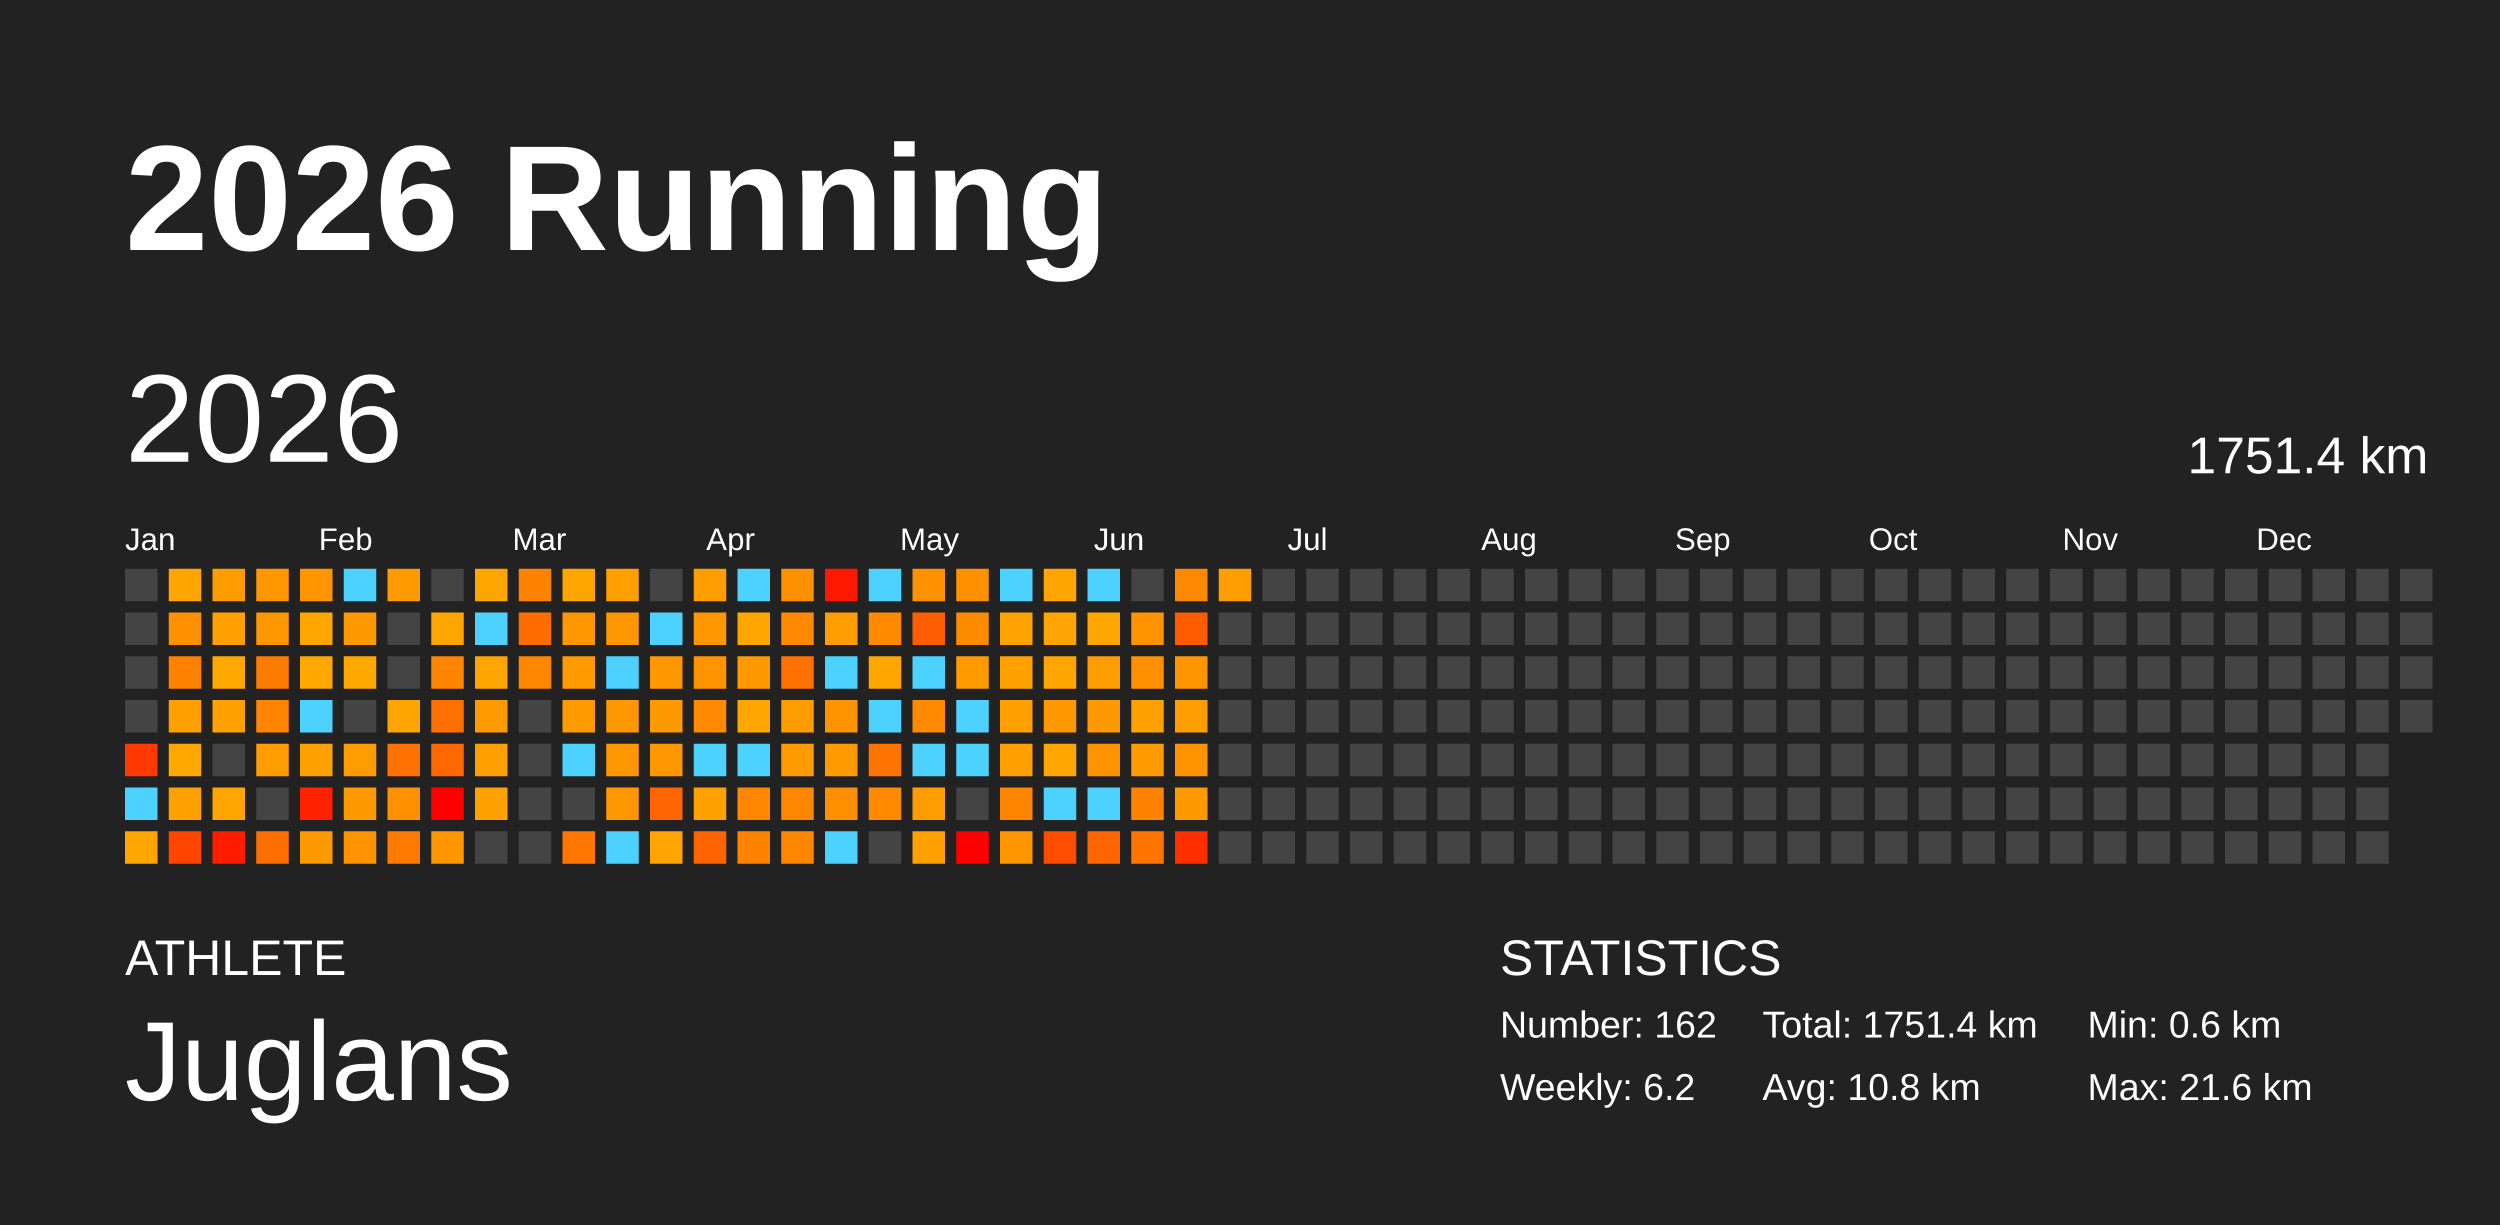
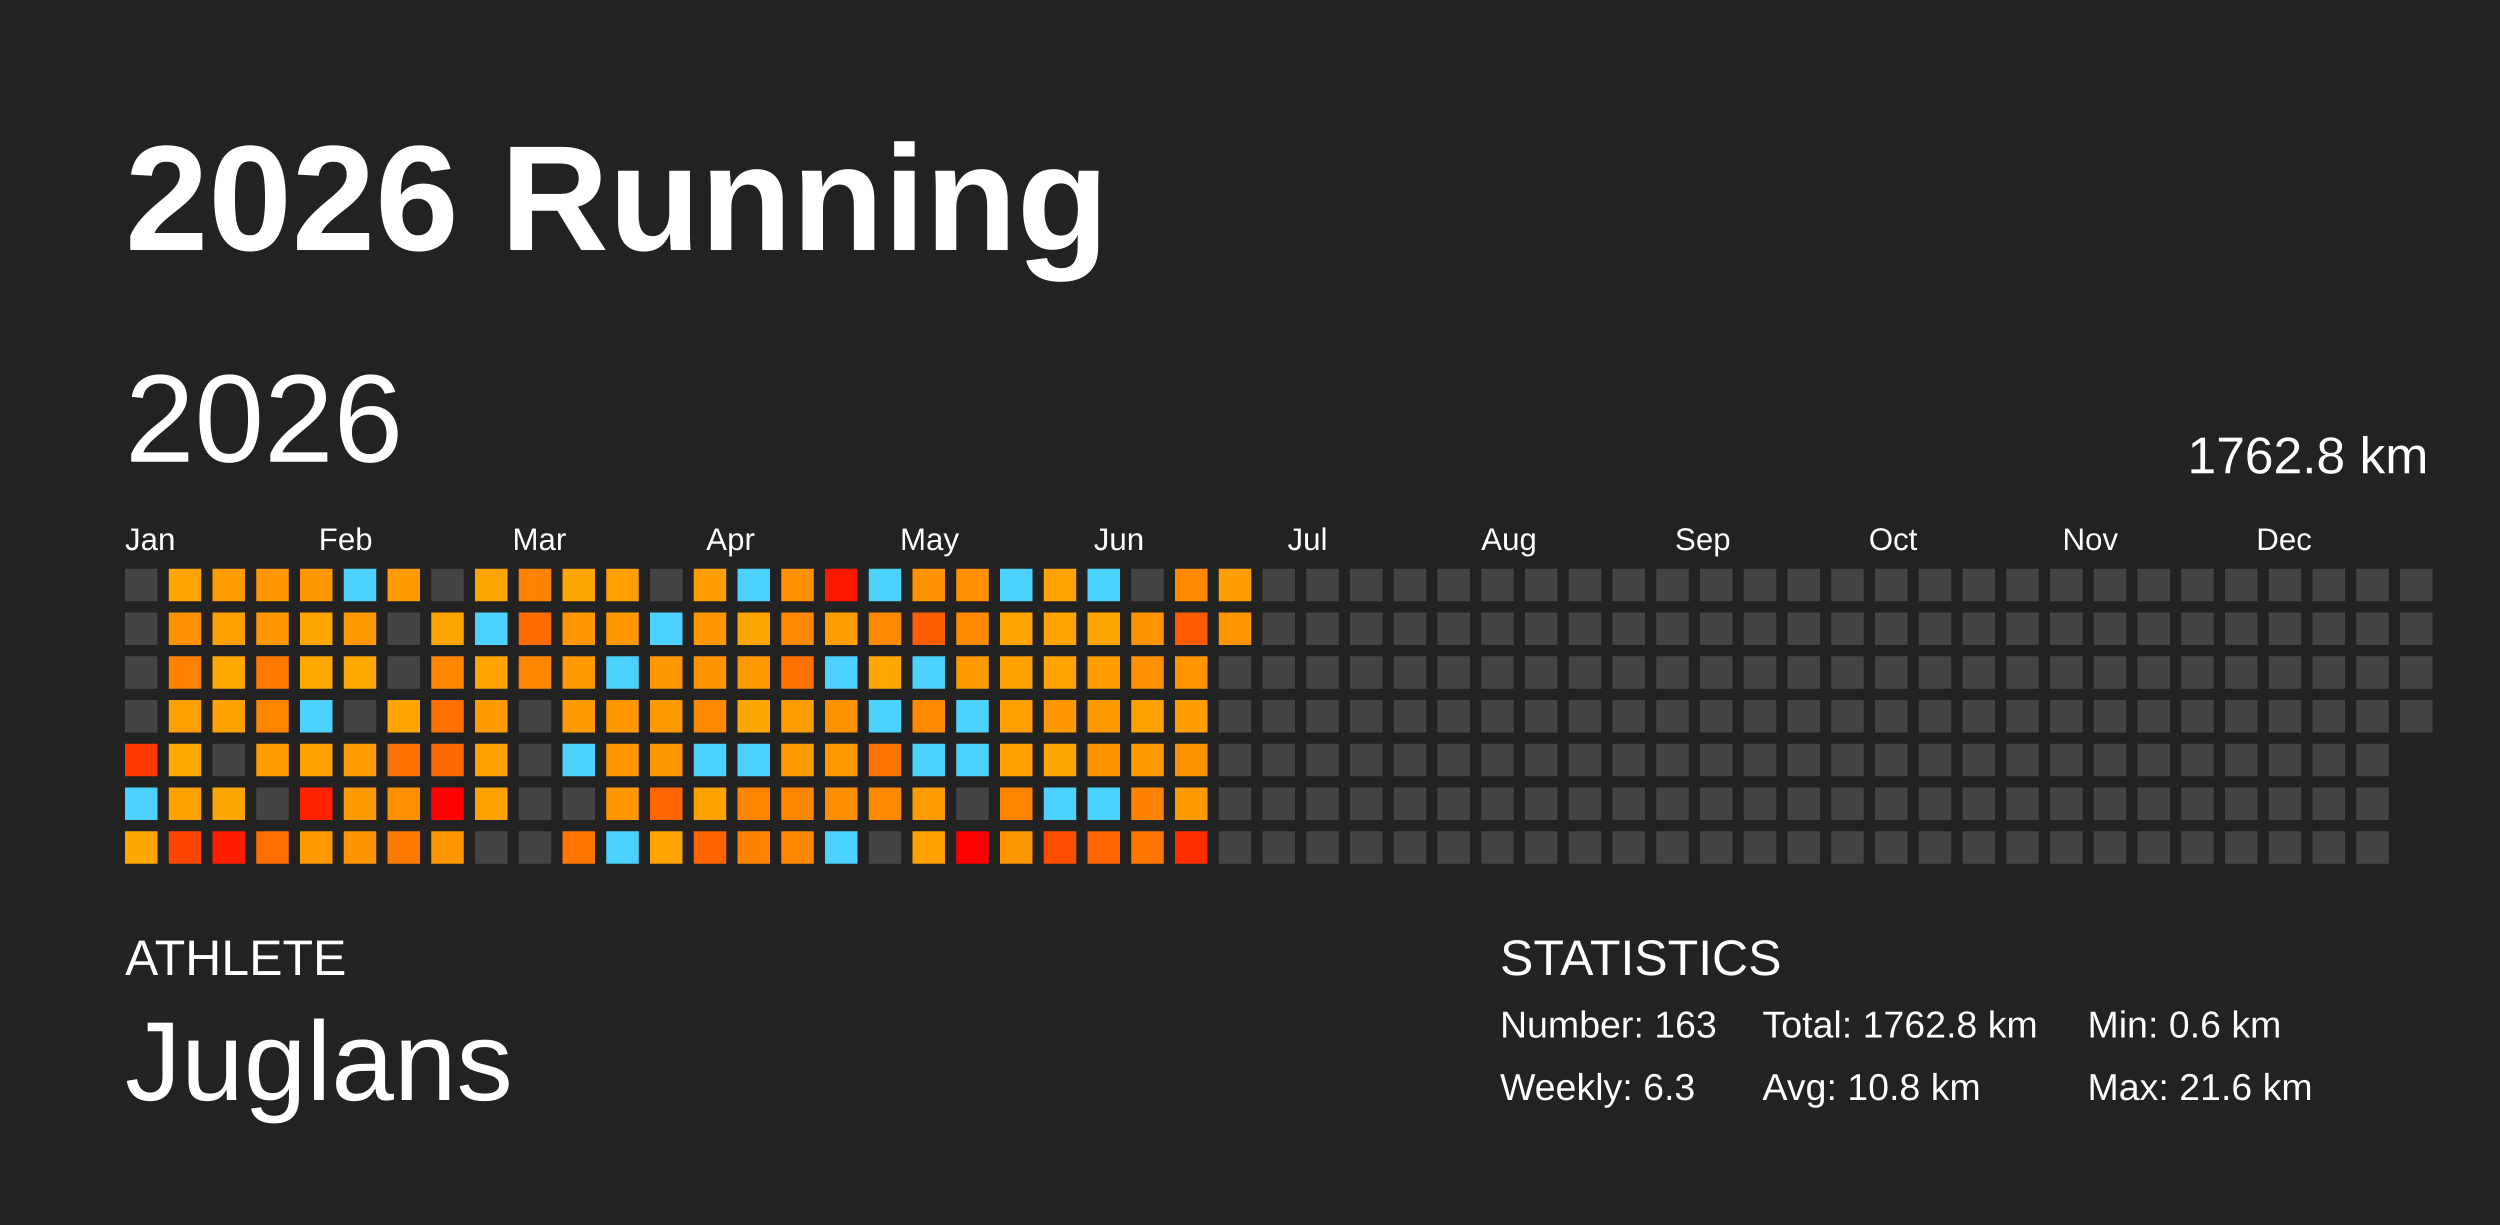
<svg xmlns="http://www.w3.org/2000/svg" baseProfile="full" height="98mm" version="1.1" viewBox="0,0,200,98" width="200mm">
  <defs />
  <rect fill="#222222" height="98" width="200" x="0" y="0" />
  <text fill="#FFFFFF" style="font-size:12px; font-family:Arial; font-weight:bold;" x="10" y="20">2026 Running</text>
  <text fill="#FFFFFF" style="font-size:4px; font-family:Arial" x="10" y="78">ATHLETE</text>
  <text fill="#FFFFFF" style="font-size:9px; font-family:Arial" x="10" y="88">Juglans</text>
  <text fill="#FFFFFF" style="font-size:4px; font-family:Arial" x="120" y="78">STATISTICS</text>
-   <text fill="#FFFFFF" style="font-size:3px; font-family:Arial" x="120" y="83">Number: 162</text>
-   <text fill="#FFFFFF" style="font-size:3px; font-family:Arial" x="120" y="88">Weekly: 6.2</text>
-   <text fill="#FFFFFF" style="font-size:3px; font-family:Arial" x="141" y="83">Total: 1751.4 km</text>
+   <text fill="#FFFFFF" style="font-size:3px; font-family:Arial" x="120" y="83">Number: 163</text>
+   <text fill="#FFFFFF" style="font-size:3px; font-family:Arial" x="120" y="88">Weekly: 6.3</text>
+   <text fill="#FFFFFF" style="font-size:3px; font-family:Arial" x="141" y="83">Total: 1762.8 km</text>
  <text fill="#FFFFFF" style="font-size:3px; font-family:Arial" x="141" y="88">Avg: 10.8 km</text>
  <text fill="#FFFFFF" style="font-size:3px; font-family:Arial" x="167" y="83">Min: 0.6 km</text>
  <text fill="#FFFFFF" style="font-size:3px; font-family:Arial" x="167" y="88">Max: 21.6 km</text>
  <text dominant-baseline="hanging" fill="#FFFFFF" style="font-size:10.0px; font-family:Arial;" x="10" y="30">2026</text>
-   <text dominant-baseline="hanging" fill="#FFFFFF" style="font-size:4.125px; font-family:Arial;" x="175" y="35">1751.4 km</text>
+   <text dominant-baseline="hanging" fill="#FFFFFF" style="font-size:4.125px; font-family:Arial;" x="175" y="35">1762.8 km</text>
  <text fill="#FFFFFF" style="font-size:2.5px; font-family:Arial" x="10.0" y="44">Jan</text>
  <text fill="#FFFFFF" style="font-size:2.5px; font-family:Arial" x="25.5" y="44">Feb</text>
  <text fill="#FFFFFF" style="font-size:2.5px; font-family:Arial" x="41.0" y="44">Mar</text>
  <text fill="#FFFFFF" style="font-size:2.5px; font-family:Arial" x="56.5" y="44">Apr</text>
  <text fill="#FFFFFF" style="font-size:2.5px; font-family:Arial" x="72.0" y="44">May</text>
  <text fill="#FFFFFF" style="font-size:2.5px; font-family:Arial" x="87.5" y="44">Jun</text>
  <text fill="#FFFFFF" style="font-size:2.5px; font-family:Arial" x="103.0" y="44">Jul</text>
  <text fill="#FFFFFF" style="font-size:2.5px; font-family:Arial" x="118.5" y="44">Aug</text>
  <text fill="#FFFFFF" style="font-size:2.5px; font-family:Arial" x="134.0" y="44">Sep</text>
  <text fill="#FFFFFF" style="font-size:2.5px; font-family:Arial" x="149.5" y="44">Oct</text>
  <text fill="#FFFFFF" style="font-size:2.5px; font-family:Arial" x="165.0" y="44">Nov</text>
  <text fill="#FFFFFF" style="font-size:2.5px; font-family:Arial" x="180.5" y="44">Dec</text>
  <rect fill="#444444" height="2.6" width="2.6" x="10.0" y="45.5" />
  <rect fill="#444444" height="2.6" width="2.6" x="10.0" y="49.0" />
  <rect fill="#444444" height="2.6" width="2.6" x="10.0" y="52.5" />
  <rect fill="#444444" height="2.6" width="2.6" x="10.0" y="56.0" />
  <rect fill="#ff3900" height="2.6" width="2.6" x="10.0" y="59.5" />
  <rect fill="#4dd2ff" height="2.6" width="2.6" x="10.0" y="63.0" />
  <rect fill="#ffa700" height="2.6" width="2.6" x="10.0" y="66.5" />
  <rect fill="#ffa400" height="2.6" width="2.6" x="13.5" y="45.5" />
  <rect fill="#ff9100" height="2.6" width="2.6" x="13.5" y="49.0" />
  <rect fill="#ff8100" height="2.6" width="2.6" x="13.5" y="52.5" />
  <rect fill="#ffa000" height="2.6" width="2.6" x="13.5" y="56.0" />
  <rect fill="#ffa900" height="2.6" width="2.6" x="13.5" y="59.5" />
  <rect fill="#ffa200" height="2.6" width="2.6" x="13.5" y="63.0" />
  <rect fill="#ff4500" height="2.6" width="2.6" x="13.5" y="66.5" />
  <rect fill="#ff9c00" height="2.6" width="2.6" x="17.0" y="45.5" />
  <rect fill="#ffa000" height="2.6" width="2.6" x="17.0" y="49.0" />
  <rect fill="#ffa800" height="2.6" width="2.6" x="17.0" y="52.5" />
  <rect fill="#ffa100" height="2.6" width="2.6" x="17.0" y="56.0" />
  <rect fill="#444444" height="2.6" width="2.6" x="17.0" y="59.5" />
  <rect fill="#ffa500" height="2.6" width="2.6" x="17.0" y="63.0" />
  <rect fill="#ff1d00" height="2.6" width="2.6" x="17.0" y="66.5" />
  <rect fill="#ff9800" height="2.6" width="2.6" x="20.5" y="45.5" />
  <rect fill="#ff9700" height="2.6" width="2.6" x="20.5" y="49.0" />
  <rect fill="#ff7b00" height="2.6" width="2.6" x="20.5" y="52.5" />
  <rect fill="#ff8400" height="2.6" width="2.6" x="20.5" y="56.0" />
  <rect fill="#ff9c00" height="2.6" width="2.6" x="20.5" y="59.5" />
  <rect fill="#444444" height="2.6" width="2.6" x="20.5" y="63.0" />
  <rect fill="#ff6e00" height="2.6" width="2.6" x="20.5" y="66.5" />
  <rect fill="#ff9600" height="2.6" width="2.6" x="24.0" y="45.5" />
  <rect fill="#ffa500" height="2.6" width="2.6" x="24.0" y="49.0" />
  <rect fill="#ffa800" height="2.6" width="2.6" x="24.0" y="52.5" />
  <rect fill="#4dd2ff" height="2.6" width="2.6" x="24.0" y="56.0" />
  <rect fill="#ffa200" height="2.6" width="2.6" x="24.0" y="59.5" />
  <rect fill="#ff2200" height="2.6" width="2.6" x="24.0" y="63.0" />
  <rect fill="#ff9900" height="2.6" width="2.6" x="24.0" y="66.5" />
  <rect fill="#4dd2ff" height="2.6" width="2.6" x="27.5" y="45.5" />
  <rect fill="#ff9900" height="2.6" width="2.6" x="27.5" y="49.0" />
  <rect fill="#ffa800" height="2.6" width="2.6" x="27.5" y="52.5" />
  <rect fill="#444444" height="2.6" width="2.6" x="27.5" y="56.0" />
  <rect fill="#ff9d00" height="2.6" width="2.6" x="27.5" y="59.5" />
  <rect fill="#ff9900" height="2.6" width="2.6" x="27.5" y="63.0" />
  <rect fill="#ff9300" height="2.6" width="2.6" x="27.5" y="66.5" />
  <rect fill="#ff9a00" height="2.6" width="2.6" x="31.0" y="45.5" />
  <rect fill="#444444" height="2.6" width="2.6" x="31.0" y="49.0" />
  <rect fill="#444444" height="2.6" width="2.6" x="31.0" y="52.5" />
  <rect fill="#ffa400" height="2.6" width="2.6" x="31.0" y="56.0" />
  <rect fill="#ff7100" height="2.6" width="2.6" x="31.0" y="59.5" />
  <rect fill="#ff9000" height="2.6" width="2.6" x="31.0" y="63.0" />
  <rect fill="#ff7b00" height="2.6" width="2.6" x="31.0" y="66.5" />
  <rect fill="#444444" height="2.6" width="2.6" x="34.5" y="45.5" />
  <rect fill="#ffa500" height="2.6" width="2.6" x="34.5" y="49.0" />
  <rect fill="#ff8400" height="2.6" width="2.6" x="34.5" y="52.5" />
  <rect fill="#ff7000" height="2.6" width="2.6" x="34.5" y="56.0" />
  <rect fill="#ff6700" height="2.6" width="2.6" x="34.5" y="59.5" />
  <rect fill="red" height="2.6" width="2.6" x="34.5" y="63.0" />
  <rect fill="#ff9600" height="2.6" width="2.6" x="34.5" y="66.5" />
  <rect fill="#ffa500" height="2.6" width="2.6" x="38.0" y="45.5" />
  <rect fill="#4dd2ff" height="2.6" width="2.6" x="38.0" y="49.0" />
  <rect fill="#ffa400" height="2.6" width="2.6" x="38.0" y="52.5" />
  <rect fill="#ff9b00" height="2.6" width="2.6" x="38.0" y="56.0" />
  <rect fill="#ff9f00" height="2.6" width="2.6" x="38.0" y="59.5" />
  <rect fill="#ffa200" height="2.6" width="2.6" x="38.0" y="63.0" />
  <rect fill="#444444" height="2.6" width="2.6" x="38.0" y="66.5" />
  <rect fill="#ff8300" height="2.6" width="2.6" x="41.5" y="45.5" />
  <rect fill="#ff6d00" height="2.6" width="2.6" x="41.5" y="49.0" />
  <rect fill="#ff8600" height="2.6" width="2.6" x="41.5" y="52.5" />
  <rect fill="#444444" height="2.6" width="2.6" x="41.5" y="56.0" />
  <rect fill="#444444" height="2.6" width="2.6" x="41.5" y="59.5" />
  <rect fill="#444444" height="2.6" width="2.6" x="41.5" y="63.0" />
  <rect fill="#444444" height="2.6" width="2.6" x="41.5" y="66.5" />
  <rect fill="#ffa500" height="2.6" width="2.6" x="45.0" y="45.5" />
  <rect fill="#ff9800" height="2.6" width="2.6" x="45.0" y="49.0" />
  <rect fill="#ff9a00" height="2.6" width="2.6" x="45.0" y="52.5" />
  <rect fill="#ff9b00" height="2.6" width="2.6" x="45.0" y="56.0" />
  <rect fill="#4dd2ff" height="2.6" width="2.6" x="45.0" y="59.5" />
  <rect fill="#444444" height="2.6" width="2.6" x="45.0" y="63.0" />
  <rect fill="#ff7700" height="2.6" width="2.6" x="45.0" y="66.5" />
  <rect fill="#ffa000" height="2.6" width="2.6" x="48.5" y="45.5" />
  <rect fill="#ff9800" height="2.6" width="2.6" x="48.5" y="49.0" />
  <rect fill="#4dd2ff" height="2.6" width="2.6" x="48.5" y="52.5" />
  <rect fill="#ff9800" height="2.6" width="2.6" x="48.5" y="56.0" />
  <rect fill="#ff9700" height="2.6" width="2.6" x="48.5" y="59.5" />
  <rect fill="#ff9800" height="2.6" width="2.6" x="48.5" y="63.0" />
  <rect fill="#4dd2ff" height="2.6" width="2.6" x="48.5" y="66.5" />
  <rect fill="#444444" height="2.6" width="2.6" x="52.0" y="45.5" />
  <rect fill="#4dd2ff" height="2.6" width="2.6" x="52.0" y="49.0" />
  <rect fill="#ff9800" height="2.6" width="2.6" x="52.0" y="52.5" />
  <rect fill="#ff9900" height="2.6" width="2.6" x="52.0" y="56.0" />
  <rect fill="#ff9800" height="2.6" width="2.6" x="52.0" y="59.5" />
  <rect fill="#ff6500" height="2.6" width="2.6" x="52.0" y="63.0" />
  <rect fill="#ffa400" height="2.6" width="2.6" x="52.0" y="66.5" />
  <rect fill="#ff9e00" height="2.6" width="2.6" x="55.5" y="45.5" />
  <rect fill="#ff9800" height="2.6" width="2.6" x="55.5" y="49.0" />
  <rect fill="#ff9300" height="2.6" width="2.6" x="55.5" y="52.5" />
  <rect fill="#ff8900" height="2.6" width="2.6" x="55.5" y="56.0" />
  <rect fill="#4dd2ff" height="2.6" width="2.6" x="55.5" y="59.5" />
  <rect fill="#ffa200" height="2.6" width="2.6" x="55.5" y="63.0" />
  <rect fill="#ff6400" height="2.6" width="2.6" x="55.5" y="66.5" />
  <rect fill="#4dd2ff" height="2.6" width="2.6" x="59.0" y="45.5" />
  <rect fill="#ffa500" height="2.6" width="2.6" x="59.0" y="49.0" />
  <rect fill="#ff9900" height="2.6" width="2.6" x="59.0" y="52.5" />
  <rect fill="#ffa700" height="2.6" width="2.6" x="59.0" y="56.0" />
  <rect fill="#4dd2ff" height="2.6" width="2.6" x="59.0" y="59.5" />
  <rect fill="#ff8600" height="2.6" width="2.6" x="59.0" y="63.0" />
  <rect fill="#ff8300" height="2.6" width="2.6" x="59.0" y="66.5" />
  <rect fill="#ff9000" height="2.6" width="2.6" x="62.5" y="45.5" />
  <rect fill="#ff8900" height="2.6" width="2.6" x="62.5" y="49.0" />
  <rect fill="#ff7100" height="2.6" width="2.6" x="62.5" y="52.5" />
  <rect fill="#ff9d00" height="2.6" width="2.6" x="62.5" y="56.0" />
  <rect fill="#ff9b00" height="2.6" width="2.6" x="62.5" y="59.5" />
  <rect fill="#ff8600" height="2.6" width="2.6" x="62.5" y="63.0" />
  <rect fill="#ff8600" height="2.6" width="2.6" x="62.5" y="66.5" />
  <rect fill="#ff1700" height="2.6" width="2.6" x="66.0" y="45.5" />
  <rect fill="#ff9e00" height="2.6" width="2.6" x="66.0" y="49.0" />
  <rect fill="#4dd2ff" height="2.6" width="2.6" x="66.0" y="52.5" />
  <rect fill="#ff9300" height="2.6" width="2.6" x="66.0" y="56.0" />
  <rect fill="#ff9a00" height="2.6" width="2.6" x="66.0" y="59.5" />
  <rect fill="#ff8e00" height="2.6" width="2.6" x="66.0" y="63.0" />
  <rect fill="#4dd2ff" height="2.6" width="2.6" x="66.0" y="66.5" />
  <rect fill="#4dd2ff" height="2.6" width="2.6" x="69.5" y="45.5" />
  <rect fill="#ff8a00" height="2.6" width="2.6" x="69.5" y="49.0" />
  <rect fill="#ffa600" height="2.6" width="2.6" x="69.5" y="52.5" />
  <rect fill="#4dd2ff" height="2.6" width="2.6" x="69.5" y="56.0" />
  <rect fill="#ff7400" height="2.6" width="2.6" x="69.5" y="59.5" />
  <rect fill="#ff8a00" height="2.6" width="2.6" x="69.5" y="63.0" />
  <rect fill="#444444" height="2.6" width="2.6" x="69.5" y="66.5" />
  <rect fill="#ff9200" height="2.6" width="2.6" x="73.0" y="45.5" />
  <rect fill="#ff5e00" height="2.6" width="2.6" x="73.0" y="49.0" />
  <rect fill="#4dd2ff" height="2.6" width="2.6" x="73.0" y="52.5" />
  <rect fill="#ff8a00" height="2.6" width="2.6" x="73.0" y="56.0" />
  <rect fill="#4dd2ff" height="2.6" width="2.6" x="73.0" y="59.5" />
  <rect fill="#ff9d00" height="2.6" width="2.6" x="73.0" y="63.0" />
  <rect fill="#ff9f00" height="2.6" width="2.6" x="73.0" y="66.5" />
  <rect fill="#ff9100" height="2.6" width="2.6" x="76.5" y="45.5" />
  <rect fill="#ff8b00" height="2.6" width="2.6" x="76.5" y="49.0" />
  <rect fill="#ff9a00" height="2.6" width="2.6" x="76.5" y="52.5" />
  <rect fill="#4dd2ff" height="2.6" width="2.6" x="76.5" y="56.0" />
  <rect fill="#4dd2ff" height="2.6" width="2.6" x="76.5" y="59.5" />
  <rect fill="#444444" height="2.6" width="2.6" x="76.5" y="63.0" />
  <rect fill="red" height="2.6" width="2.6" x="76.5" y="66.5" />
  <rect fill="#4dd2ff" height="2.6" width="2.6" x="80.0" y="45.5" />
  <rect fill="#ffa300" height="2.6" width="2.6" x="80.0" y="49.0" />
  <rect fill="#ffa200" height="2.6" width="2.6" x="80.0" y="52.5" />
  <rect fill="#ffa000" height="2.6" width="2.6" x="80.0" y="56.0" />
  <rect fill="#ffa000" height="2.6" width="2.6" x="80.0" y="59.5" />
  <rect fill="#ff8400" height="2.6" width="2.6" x="80.0" y="63.0" />
  <rect fill="#ff9600" height="2.6" width="2.6" x="80.0" y="66.5" />
  <rect fill="#ffa400" height="2.6" width="2.6" x="83.5" y="45.5" />
  <rect fill="#ffa400" height="2.6" width="2.6" x="83.5" y="49.0" />
  <rect fill="#ffa400" height="2.6" width="2.6" x="83.5" y="52.5" />
  <rect fill="#ff9800" height="2.6" width="2.6" x="83.5" y="56.0" />
  <rect fill="#ffa600" height="2.6" width="2.6" x="83.5" y="59.5" />
  <rect fill="#4dd2ff" height="2.6" width="2.6" x="83.5" y="63.0" />
  <rect fill="#ff4d00" height="2.6" width="2.6" x="83.5" y="66.5" />
  <rect fill="#4dd2ff" height="2.6" width="2.6" x="87.0" y="45.5" />
  <rect fill="#ffa700" height="2.6" width="2.6" x="87.0" y="49.0" />
  <rect fill="#ff9c00" height="2.6" width="2.6" x="87.0" y="52.5" />
  <rect fill="#ff9900" height="2.6" width="2.6" x="87.0" y="56.0" />
  <rect fill="#ff9400" height="2.6" width="2.6" x="87.0" y="59.5" />
  <rect fill="#4dd2ff" height="2.6" width="2.6" x="87.0" y="63.0" />
  <rect fill="#ff6500" height="2.6" width="2.6" x="87.0" y="66.5" />
  <rect fill="#444444" height="2.6" width="2.6" x="90.5" y="45.5" />
  <rect fill="#ff9400" height="2.6" width="2.6" x="90.5" y="49.0" />
  <rect fill="#ff9100" height="2.6" width="2.6" x="90.5" y="52.5" />
  <rect fill="#ffa100" height="2.6" width="2.6" x="90.5" y="56.0" />
  <rect fill="#ff9a00" height="2.6" width="2.6" x="90.5" y="59.5" />
  <rect fill="#ff8200" height="2.6" width="2.6" x="90.5" y="63.0" />
  <rect fill="#ff7500" height="2.6" width="2.6" x="90.5" y="66.5" />
  <rect fill="#ff8900" height="2.6" width="2.6" x="94.0" y="45.5" />
  <rect fill="#ff5c00" height="2.6" width="2.6" x="94.0" y="49.0" />
  <rect fill="#ff9500" height="2.6" width="2.6" x="94.0" y="52.5" />
  <rect fill="#ff9e00" height="2.6" width="2.6" x="94.0" y="56.0" />
  <rect fill="#ff9400" height="2.6" width="2.6" x="94.0" y="59.5" />
  <rect fill="#ff9900" height="2.6" width="2.6" x="94.0" y="63.0" />
  <rect fill="#ff2f00" height="2.6" width="2.6" x="94.0" y="66.5" />
  <rect fill="#ff9e00" height="2.6" width="2.6" x="97.5" y="45.5" />
-   <rect fill="#444444" height="2.6" width="2.6" x="97.5" y="49.0" />
+   <rect fill="#ff9500" height="2.6" width="2.6" x="97.5" y="49.0" />
  <rect fill="#444444" height="2.6" width="2.6" x="97.5" y="52.5" />
  <rect fill="#444444" height="2.6" width="2.6" x="97.5" y="56.0" />
  <rect fill="#444444" height="2.6" width="2.6" x="97.5" y="59.5" />
  <rect fill="#444444" height="2.6" width="2.6" x="97.5" y="63.0" />
  <rect fill="#444444" height="2.6" width="2.6" x="97.5" y="66.5" />
  <rect fill="#444444" height="2.6" width="2.6" x="101.0" y="45.5" />
  <rect fill="#444444" height="2.6" width="2.6" x="101.0" y="49.0" />
  <rect fill="#444444" height="2.6" width="2.6" x="101.0" y="52.5" />
  <rect fill="#444444" height="2.6" width="2.6" x="101.0" y="56.0" />
  <rect fill="#444444" height="2.6" width="2.6" x="101.0" y="59.5" />
  <rect fill="#444444" height="2.6" width="2.6" x="101.0" y="63.0" />
  <rect fill="#444444" height="2.6" width="2.6" x="101.0" y="66.5" />
  <rect fill="#444444" height="2.6" width="2.6" x="104.5" y="45.5" />
  <rect fill="#444444" height="2.6" width="2.6" x="104.5" y="49.0" />
  <rect fill="#444444" height="2.6" width="2.6" x="104.5" y="52.5" />
  <rect fill="#444444" height="2.6" width="2.6" x="104.5" y="56.0" />
  <rect fill="#444444" height="2.6" width="2.6" x="104.5" y="59.5" />
  <rect fill="#444444" height="2.6" width="2.6" x="104.5" y="63.0" />
  <rect fill="#444444" height="2.6" width="2.6" x="104.5" y="66.5" />
  <rect fill="#444444" height="2.6" width="2.6" x="108.0" y="45.5" />
  <rect fill="#444444" height="2.6" width="2.6" x="108.0" y="49.0" />
  <rect fill="#444444" height="2.6" width="2.6" x="108.0" y="52.5" />
  <rect fill="#444444" height="2.6" width="2.6" x="108.0" y="56.0" />
  <rect fill="#444444" height="2.6" width="2.6" x="108.0" y="59.5" />
  <rect fill="#444444" height="2.6" width="2.6" x="108.0" y="63.0" />
  <rect fill="#444444" height="2.6" width="2.6" x="108.0" y="66.5" />
  <rect fill="#444444" height="2.6" width="2.6" x="111.5" y="45.5" />
  <rect fill="#444444" height="2.6" width="2.6" x="111.5" y="49.0" />
  <rect fill="#444444" height="2.6" width="2.6" x="111.5" y="52.5" />
  <rect fill="#444444" height="2.6" width="2.6" x="111.5" y="56.0" />
  <rect fill="#444444" height="2.6" width="2.6" x="111.5" y="59.5" />
  <rect fill="#444444" height="2.6" width="2.6" x="111.5" y="63.0" />
  <rect fill="#444444" height="2.6" width="2.6" x="111.5" y="66.5" />
  <rect fill="#444444" height="2.6" width="2.6" x="115.0" y="45.5" />
  <rect fill="#444444" height="2.6" width="2.6" x="115.0" y="49.0" />
  <rect fill="#444444" height="2.6" width="2.6" x="115.0" y="52.5" />
  <rect fill="#444444" height="2.6" width="2.6" x="115.0" y="56.0" />
  <rect fill="#444444" height="2.6" width="2.6" x="115.0" y="59.5" />
  <rect fill="#444444" height="2.6" width="2.6" x="115.0" y="63.0" />
  <rect fill="#444444" height="2.6" width="2.6" x="115.0" y="66.5" />
  <rect fill="#444444" height="2.6" width="2.6" x="118.5" y="45.5" />
  <rect fill="#444444" height="2.6" width="2.6" x="118.5" y="49.0" />
  <rect fill="#444444" height="2.6" width="2.6" x="118.5" y="52.5" />
  <rect fill="#444444" height="2.6" width="2.6" x="118.5" y="56.0" />
  <rect fill="#444444" height="2.6" width="2.6" x="118.5" y="59.5" />
  <rect fill="#444444" height="2.6" width="2.6" x="118.5" y="63.0" />
  <rect fill="#444444" height="2.6" width="2.6" x="118.5" y="66.5" />
  <rect fill="#444444" height="2.6" width="2.6" x="122.0" y="45.5" />
  <rect fill="#444444" height="2.6" width="2.6" x="122.0" y="49.0" />
  <rect fill="#444444" height="2.6" width="2.6" x="122.0" y="52.5" />
  <rect fill="#444444" height="2.6" width="2.6" x="122.0" y="56.0" />
  <rect fill="#444444" height="2.6" width="2.6" x="122.0" y="59.5" />
  <rect fill="#444444" height="2.6" width="2.6" x="122.0" y="63.0" />
  <rect fill="#444444" height="2.6" width="2.6" x="122.0" y="66.5" />
  <rect fill="#444444" height="2.6" width="2.6" x="125.5" y="45.5" />
  <rect fill="#444444" height="2.6" width="2.6" x="125.5" y="49.0" />
  <rect fill="#444444" height="2.6" width="2.6" x="125.5" y="52.5" />
  <rect fill="#444444" height="2.6" width="2.6" x="125.5" y="56.0" />
  <rect fill="#444444" height="2.6" width="2.6" x="125.5" y="59.5" />
  <rect fill="#444444" height="2.6" width="2.6" x="125.5" y="63.0" />
  <rect fill="#444444" height="2.6" width="2.6" x="125.5" y="66.5" />
  <rect fill="#444444" height="2.6" width="2.6" x="129.0" y="45.5" />
  <rect fill="#444444" height="2.6" width="2.6" x="129.0" y="49.0" />
  <rect fill="#444444" height="2.6" width="2.6" x="129.0" y="52.5" />
  <rect fill="#444444" height="2.6" width="2.6" x="129.0" y="56.0" />
  <rect fill="#444444" height="2.6" width="2.6" x="129.0" y="59.5" />
  <rect fill="#444444" height="2.6" width="2.6" x="129.0" y="63.0" />
  <rect fill="#444444" height="2.6" width="2.6" x="129.0" y="66.5" />
  <rect fill="#444444" height="2.6" width="2.6" x="132.5" y="45.5" />
  <rect fill="#444444" height="2.6" width="2.6" x="132.5" y="49.0" />
  <rect fill="#444444" height="2.6" width="2.6" x="132.5" y="52.5" />
  <rect fill="#444444" height="2.6" width="2.6" x="132.5" y="56.0" />
  <rect fill="#444444" height="2.6" width="2.6" x="132.5" y="59.5" />
  <rect fill="#444444" height="2.6" width="2.6" x="132.5" y="63.0" />
  <rect fill="#444444" height="2.6" width="2.6" x="132.5" y="66.5" />
  <rect fill="#444444" height="2.6" width="2.6" x="136.0" y="45.5" />
  <rect fill="#444444" height="2.6" width="2.6" x="136.0" y="49.0" />
  <rect fill="#444444" height="2.6" width="2.6" x="136.0" y="52.5" />
  <rect fill="#444444" height="2.6" width="2.6" x="136.0" y="56.0" />
  <rect fill="#444444" height="2.6" width="2.6" x="136.0" y="59.5" />
  <rect fill="#444444" height="2.6" width="2.6" x="136.0" y="63.0" />
  <rect fill="#444444" height="2.6" width="2.6" x="136.0" y="66.5" />
  <rect fill="#444444" height="2.6" width="2.6" x="139.5" y="45.5" />
  <rect fill="#444444" height="2.6" width="2.6" x="139.5" y="49.0" />
  <rect fill="#444444" height="2.6" width="2.6" x="139.5" y="52.5" />
  <rect fill="#444444" height="2.6" width="2.6" x="139.5" y="56.0" />
  <rect fill="#444444" height="2.6" width="2.6" x="139.5" y="59.5" />
  <rect fill="#444444" height="2.6" width="2.6" x="139.5" y="63.0" />
  <rect fill="#444444" height="2.6" width="2.6" x="139.5" y="66.5" />
  <rect fill="#444444" height="2.6" width="2.6" x="143.0" y="45.5" />
  <rect fill="#444444" height="2.6" width="2.6" x="143.0" y="49.0" />
  <rect fill="#444444" height="2.6" width="2.6" x="143.0" y="52.5" />
  <rect fill="#444444" height="2.6" width="2.6" x="143.0" y="56.0" />
  <rect fill="#444444" height="2.6" width="2.6" x="143.0" y="59.5" />
  <rect fill="#444444" height="2.6" width="2.6" x="143.0" y="63.0" />
  <rect fill="#444444" height="2.6" width="2.6" x="143.0" y="66.5" />
  <rect fill="#444444" height="2.6" width="2.6" x="146.5" y="45.5" />
  <rect fill="#444444" height="2.6" width="2.6" x="146.5" y="49.0" />
  <rect fill="#444444" height="2.6" width="2.6" x="146.5" y="52.5" />
  <rect fill="#444444" height="2.6" width="2.6" x="146.5" y="56.0" />
  <rect fill="#444444" height="2.6" width="2.6" x="146.5" y="59.5" />
  <rect fill="#444444" height="2.6" width="2.6" x="146.5" y="63.0" />
  <rect fill="#444444" height="2.6" width="2.6" x="146.5" y="66.5" />
  <rect fill="#444444" height="2.6" width="2.6" x="150.0" y="45.5" />
  <rect fill="#444444" height="2.6" width="2.6" x="150.0" y="49.0" />
  <rect fill="#444444" height="2.6" width="2.6" x="150.0" y="52.5" />
  <rect fill="#444444" height="2.6" width="2.6" x="150.0" y="56.0" />
  <rect fill="#444444" height="2.6" width="2.6" x="150.0" y="59.5" />
  <rect fill="#444444" height="2.6" width="2.6" x="150.0" y="63.0" />
  <rect fill="#444444" height="2.6" width="2.6" x="150.0" y="66.5" />
  <rect fill="#444444" height="2.6" width="2.6" x="153.5" y="45.5" />
  <rect fill="#444444" height="2.6" width="2.6" x="153.5" y="49.0" />
  <rect fill="#444444" height="2.6" width="2.6" x="153.5" y="52.5" />
  <rect fill="#444444" height="2.6" width="2.6" x="153.5" y="56.0" />
  <rect fill="#444444" height="2.6" width="2.6" x="153.5" y="59.5" />
  <rect fill="#444444" height="2.6" width="2.6" x="153.5" y="63.0" />
  <rect fill="#444444" height="2.6" width="2.6" x="153.5" y="66.5" />
  <rect fill="#444444" height="2.6" width="2.6" x="157.0" y="45.5" />
  <rect fill="#444444" height="2.6" width="2.6" x="157.0" y="49.0" />
  <rect fill="#444444" height="2.6" width="2.6" x="157.0" y="52.5" />
  <rect fill="#444444" height="2.6" width="2.6" x="157.0" y="56.0" />
  <rect fill="#444444" height="2.6" width="2.6" x="157.0" y="59.5" />
  <rect fill="#444444" height="2.6" width="2.6" x="157.0" y="63.0" />
  <rect fill="#444444" height="2.6" width="2.6" x="157.0" y="66.5" />
  <rect fill="#444444" height="2.6" width="2.6" x="160.5" y="45.5" />
  <rect fill="#444444" height="2.6" width="2.6" x="160.5" y="49.0" />
  <rect fill="#444444" height="2.6" width="2.6" x="160.5" y="52.5" />
  <rect fill="#444444" height="2.6" width="2.6" x="160.5" y="56.0" />
  <rect fill="#444444" height="2.6" width="2.6" x="160.5" y="59.5" />
  <rect fill="#444444" height="2.6" width="2.6" x="160.5" y="63.0" />
  <rect fill="#444444" height="2.6" width="2.6" x="160.5" y="66.5" />
  <rect fill="#444444" height="2.6" width="2.6" x="164.0" y="45.5" />
  <rect fill="#444444" height="2.6" width="2.6" x="164.0" y="49.0" />
  <rect fill="#444444" height="2.6" width="2.6" x="164.0" y="52.5" />
  <rect fill="#444444" height="2.6" width="2.6" x="164.0" y="56.0" />
  <rect fill="#444444" height="2.6" width="2.6" x="164.0" y="59.5" />
  <rect fill="#444444" height="2.6" width="2.6" x="164.0" y="63.0" />
  <rect fill="#444444" height="2.6" width="2.6" x="164.0" y="66.5" />
  <rect fill="#444444" height="2.6" width="2.6" x="167.5" y="45.5" />
  <rect fill="#444444" height="2.6" width="2.6" x="167.5" y="49.0" />
  <rect fill="#444444" height="2.6" width="2.6" x="167.5" y="52.5" />
  <rect fill="#444444" height="2.6" width="2.6" x="167.5" y="56.0" />
  <rect fill="#444444" height="2.6" width="2.6" x="167.5" y="59.5" />
  <rect fill="#444444" height="2.6" width="2.6" x="167.5" y="63.0" />
  <rect fill="#444444" height="2.6" width="2.6" x="167.5" y="66.5" />
  <rect fill="#444444" height="2.6" width="2.6" x="171.0" y="45.5" />
  <rect fill="#444444" height="2.6" width="2.6" x="171.0" y="49.0" />
  <rect fill="#444444" height="2.6" width="2.6" x="171.0" y="52.5" />
  <rect fill="#444444" height="2.6" width="2.6" x="171.0" y="56.0" />
  <rect fill="#444444" height="2.6" width="2.6" x="171.0" y="59.5" />
  <rect fill="#444444" height="2.6" width="2.6" x="171.0" y="63.0" />
  <rect fill="#444444" height="2.6" width="2.6" x="171.0" y="66.5" />
  <rect fill="#444444" height="2.6" width="2.6" x="174.5" y="45.5" />
  <rect fill="#444444" height="2.6" width="2.6" x="174.5" y="49.0" />
  <rect fill="#444444" height="2.6" width="2.6" x="174.5" y="52.5" />
  <rect fill="#444444" height="2.6" width="2.6" x="174.5" y="56.0" />
  <rect fill="#444444" height="2.6" width="2.6" x="174.5" y="59.5" />
  <rect fill="#444444" height="2.6" width="2.6" x="174.5" y="63.0" />
  <rect fill="#444444" height="2.6" width="2.6" x="174.5" y="66.5" />
  <rect fill="#444444" height="2.6" width="2.6" x="178.0" y="45.5" />
  <rect fill="#444444" height="2.6" width="2.6" x="178.0" y="49.0" />
  <rect fill="#444444" height="2.6" width="2.6" x="178.0" y="52.5" />
  <rect fill="#444444" height="2.6" width="2.6" x="178.0" y="56.0" />
  <rect fill="#444444" height="2.6" width="2.6" x="178.0" y="59.5" />
  <rect fill="#444444" height="2.6" width="2.6" x="178.0" y="63.0" />
  <rect fill="#444444" height="2.6" width="2.6" x="178.0" y="66.5" />
  <rect fill="#444444" height="2.6" width="2.6" x="181.5" y="45.5" />
  <rect fill="#444444" height="2.6" width="2.6" x="181.5" y="49.0" />
  <rect fill="#444444" height="2.6" width="2.6" x="181.5" y="52.5" />
  <rect fill="#444444" height="2.6" width="2.6" x="181.5" y="56.0" />
  <rect fill="#444444" height="2.6" width="2.6" x="181.5" y="59.5" />
  <rect fill="#444444" height="2.6" width="2.6" x="181.5" y="63.0" />
  <rect fill="#444444" height="2.6" width="2.6" x="181.5" y="66.5" />
  <rect fill="#444444" height="2.6" width="2.6" x="185.0" y="45.5" />
  <rect fill="#444444" height="2.6" width="2.6" x="185.0" y="49.0" />
  <rect fill="#444444" height="2.6" width="2.6" x="185.0" y="52.5" />
  <rect fill="#444444" height="2.6" width="2.6" x="185.0" y="56.0" />
  <rect fill="#444444" height="2.6" width="2.6" x="185.0" y="59.5" />
  <rect fill="#444444" height="2.6" width="2.6" x="185.0" y="63.0" />
  <rect fill="#444444" height="2.6" width="2.6" x="185.0" y="66.5" />
  <rect fill="#444444" height="2.6" width="2.6" x="188.5" y="45.5" />
  <rect fill="#444444" height="2.6" width="2.6" x="188.5" y="49.0" />
  <rect fill="#444444" height="2.6" width="2.6" x="188.5" y="52.5" />
  <rect fill="#444444" height="2.6" width="2.6" x="188.5" y="56.0" />
  <rect fill="#444444" height="2.6" width="2.6" x="188.5" y="59.5" />
  <rect fill="#444444" height="2.6" width="2.6" x="188.5" y="63.0" />
  <rect fill="#444444" height="2.6" width="2.6" x="188.5" y="66.5" />
  <rect fill="#444444" height="2.6" width="2.6" x="192.0" y="45.5" />
  <rect fill="#444444" height="2.6" width="2.6" x="192.0" y="49.0" />
  <rect fill="#444444" height="2.6" width="2.6" x="192.0" y="52.5" />
  <rect fill="#444444" height="2.6" width="2.6" x="192.0" y="56.0" />
</svg>
